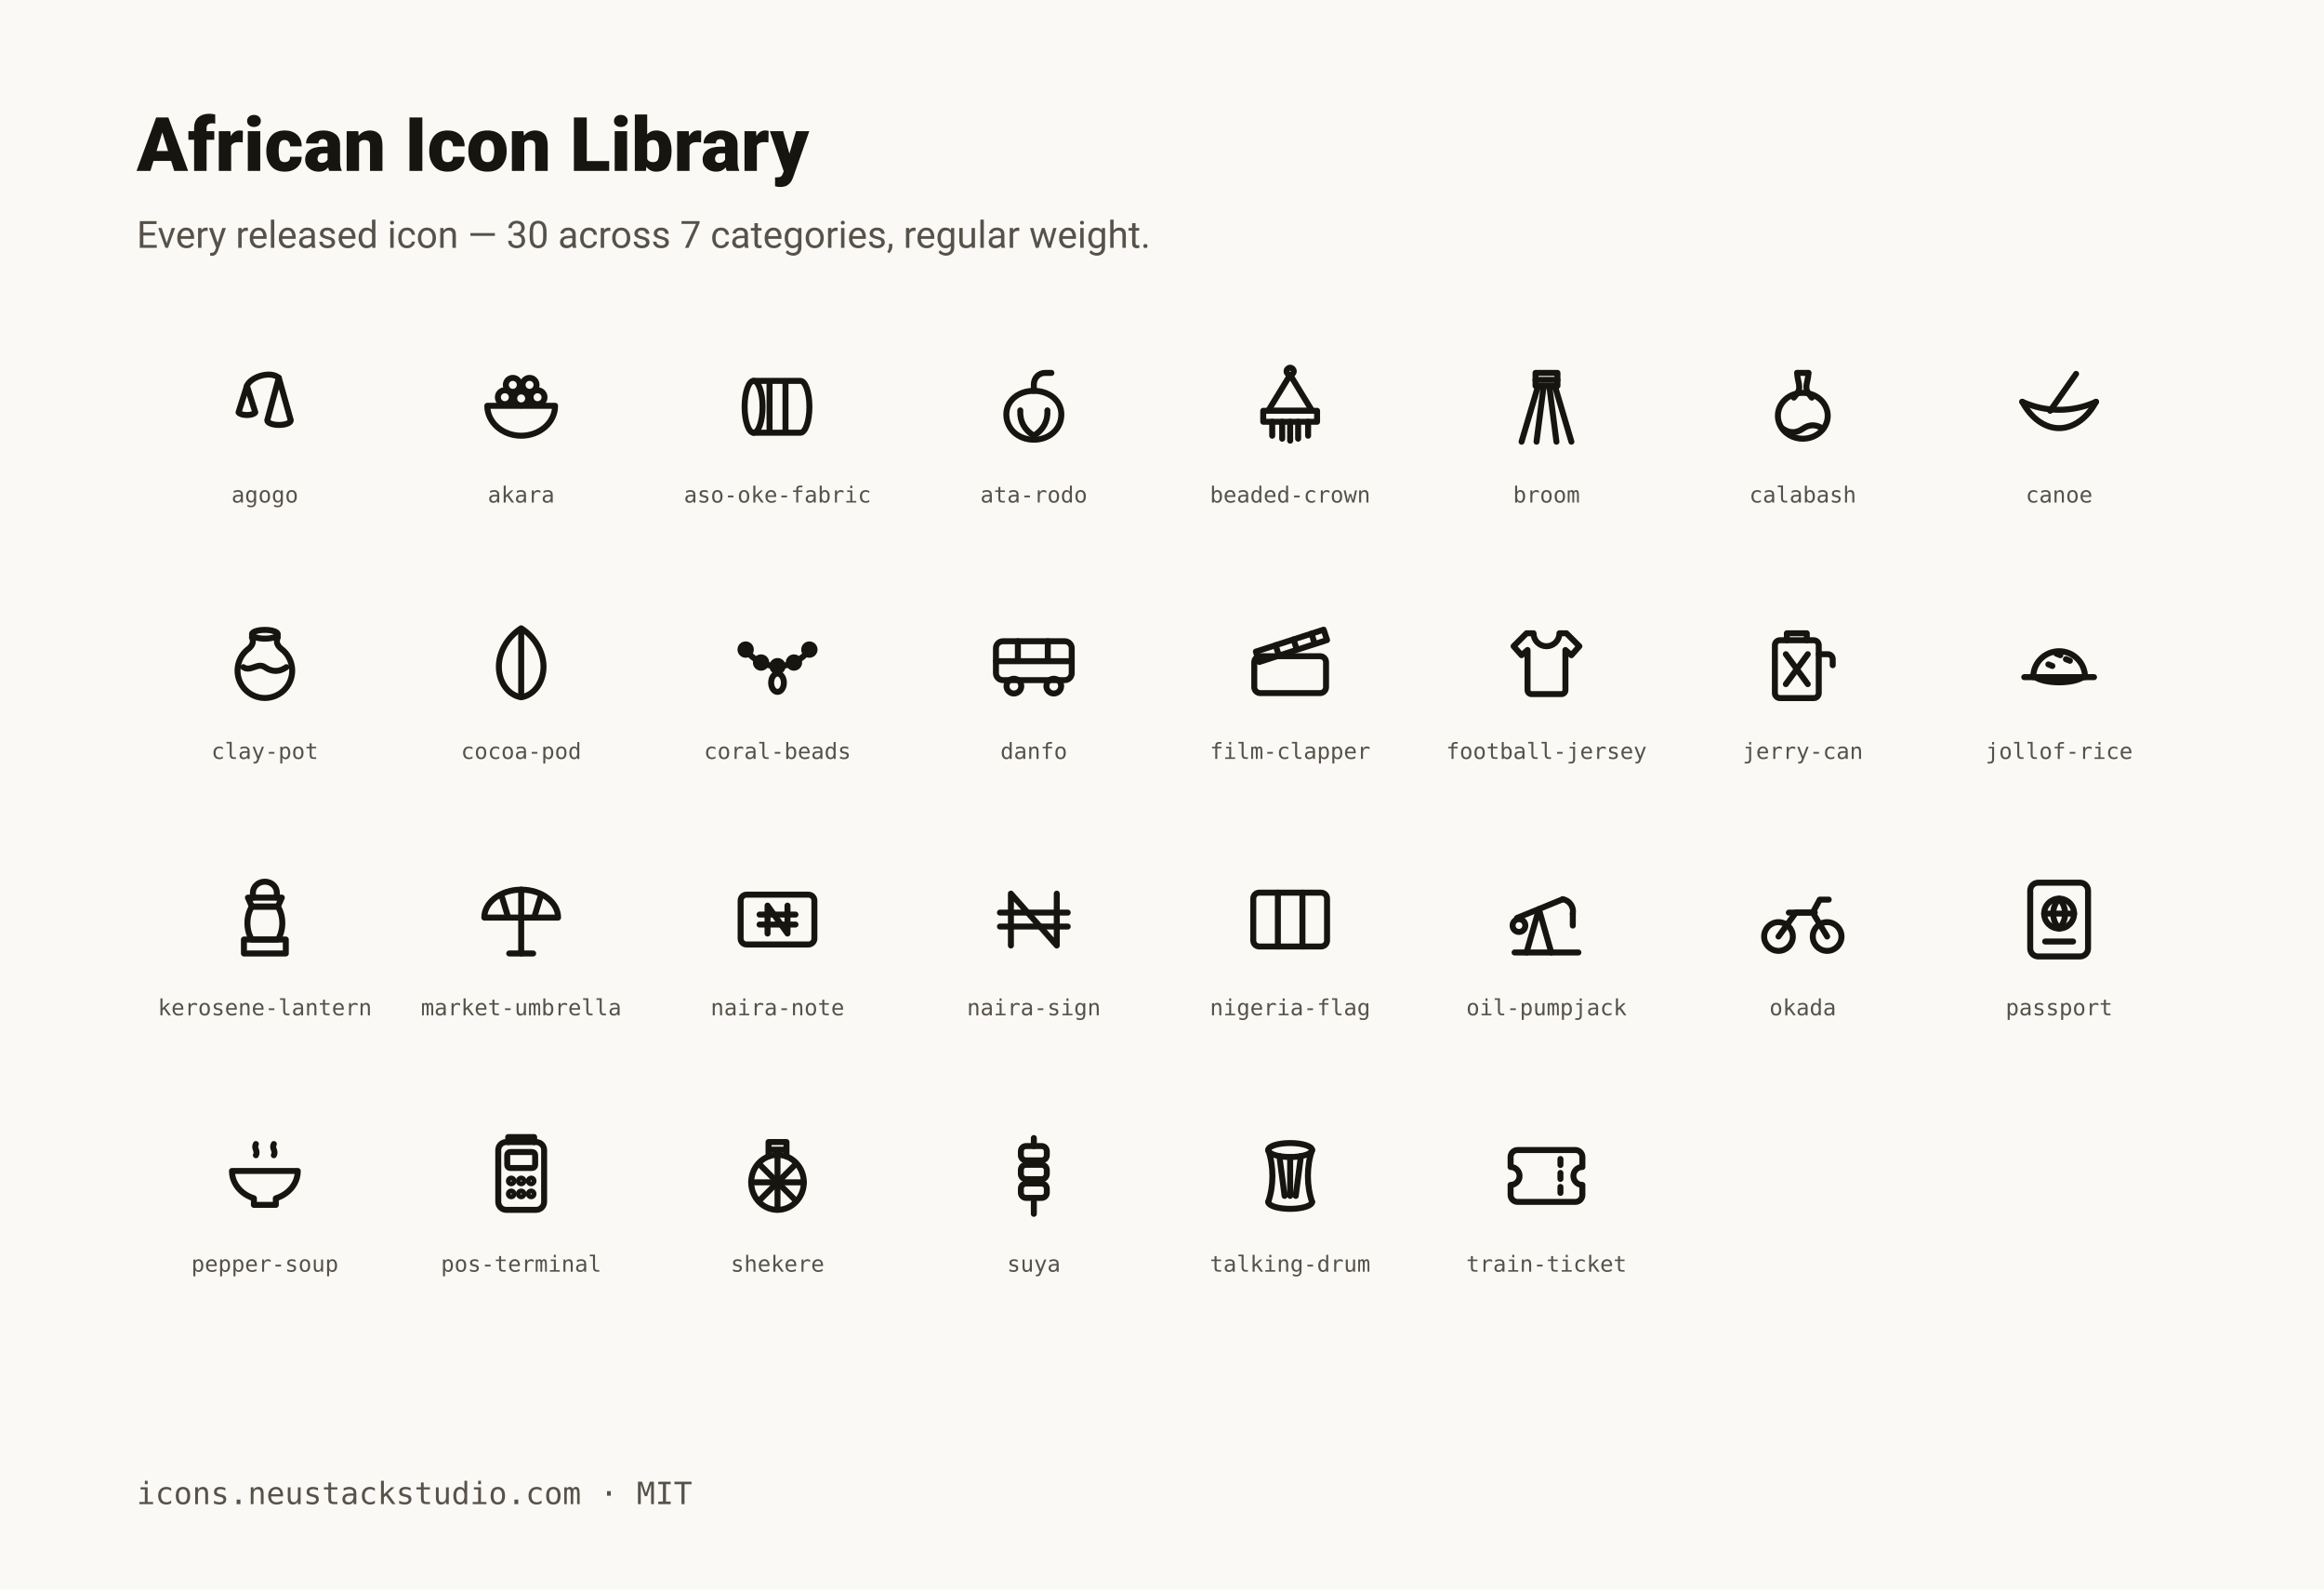
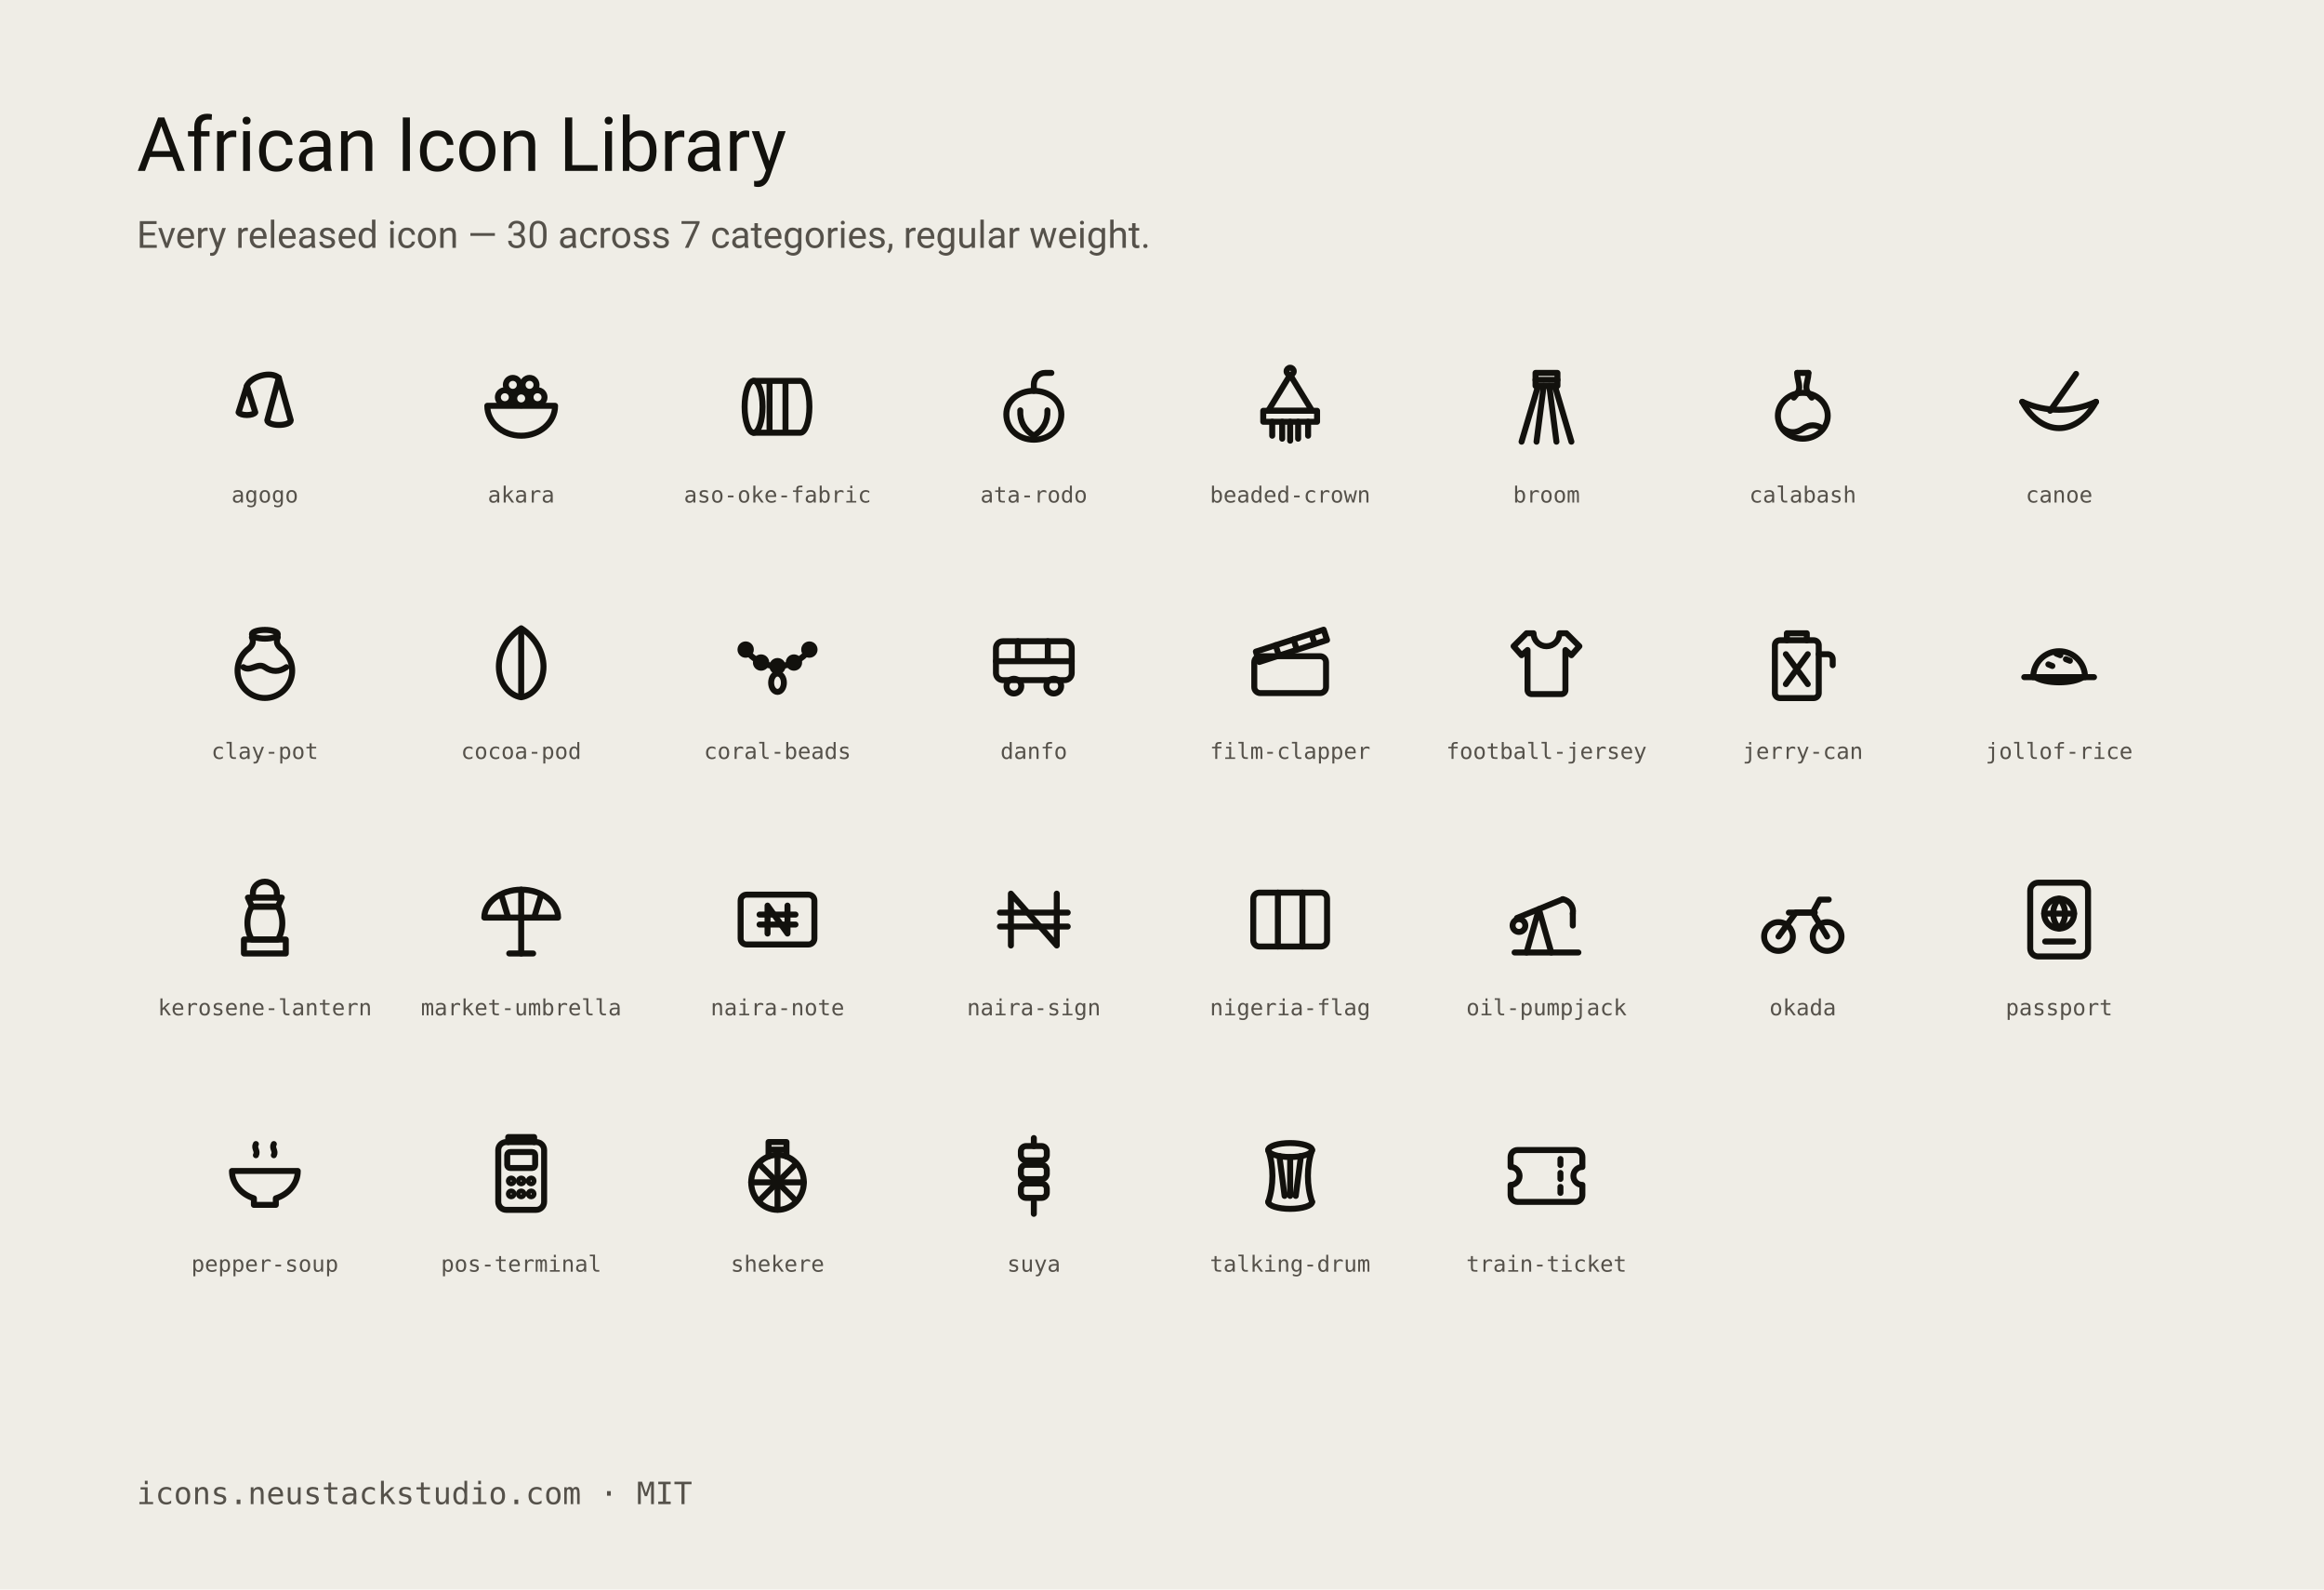
<svg xmlns="http://www.w3.org/2000/svg" width="1360" height="930" viewBox="0 0 1360 930">
-   <rect width="1360" height="930" fill="#FAF9F6" />
-   <text x="80" y="100" font-family="-apple-system, BlinkMacSystemFont, 'Segoe UI', 'Schibsted Grotesk', Roboto, Helvetica, Arial, sans-serif" font-size="44" font-weight="800" fill="#16150F" text-anchor="start">African Icon Library</text>
-   <text x="80" y="145" font-family="-apple-system, BlinkMacSystemFont, 'Segoe UI', 'Schibsted Grotesk', Roboto, Helvetica, Arial, sans-serif" font-size="22" font-weight="400" fill="#56524A" text-anchor="start">Every released icon — 30 across 7 categories, regular weight.</text>
-   <g transform="translate(127 210) scale(2.333333)" fill="none" stroke="#16150F" stroke-width="1.5" stroke-linecap="round" stroke-linejoin="round">
+   <rect width="1360" height="930" fill="#efede6" />
+   <text x="80" y="100" font-family="Geist, ui-sans-serif, system-ui, -apple-system, 'Segoe UI', Roboto, sans-serif" font-size="44" font-weight="400" fill="#12110d" text-anchor="start">African Icon Library</text>
+   <text x="80" y="145" font-family="Geist, ui-sans-serif, system-ui, -apple-system, 'Segoe UI', Roboto, sans-serif" font-size="22" font-weight="400" fill="#55514a" text-anchor="start">Every released icon — 30 across 7 categories, regular weight.</text>
+   <g transform="translate(127 210) scale(2.333333)" fill="none" stroke="#12110d" stroke-width="1.5" stroke-linecap="round" stroke-linejoin="round">
    <path d="M7.5 6.75 5.4 13.4a2.15.85 0 0 0 4.2 0Z" />
    <path d="M15.5 4.75 12.6 15.4a2.95 1.15 0 0 0 5.9 0Z" />
    <path d="M7.5 6.75c1-2.35 6-3.85 8-2" />
  </g>
-   <text x="155" y="294" font-family="ui-monospace, SFMono-Regular, Menlo, 'IBM Plex Mono', monospace" font-size="13" font-weight="400" fill="#56524A" text-anchor="middle">agogo</text>
-   <g transform="translate(277 210) scale(2.333333)" fill="none" stroke="#16150F" stroke-width="1.5" stroke-linecap="round" stroke-linejoin="round">
+   <text x="155" y="294" font-family="'Geist Mono', ui-monospace, SFMono-Regular, Menlo, monospace" font-size="13" font-weight="400" fill="#55514a" text-anchor="middle">agogo</text>
+   <g transform="translate(277 210) scale(2.333333)" fill="none" stroke="#12110d" stroke-width="1.5" stroke-linecap="round" stroke-linejoin="round">
    <path d="M3.5 11.75a8.5 7.5 0 0 0 17 0Z" />
    <circle cx="7.9" cy="9.6" r="1.75" />
    <circle cx="12" cy="9.9" r="1.75" />
    <circle cx="16.1" cy="9.6" r="1.75" />
    <circle cx="9.9" cy="6.5" r="1.75" />
    <circle cx="14.1" cy="6.5" r="1.75" />
  </g>
-   <text x="305" y="294" font-family="ui-monospace, SFMono-Regular, Menlo, 'IBM Plex Mono', monospace" font-size="13" font-weight="400" fill="#56524A" text-anchor="middle">akara</text>
-   <g transform="translate(427 210) scale(2.333333)" fill="none" stroke="#16150F" stroke-width="1.5" stroke-linecap="round" stroke-linejoin="round">
+   <text x="305" y="294" font-family="'Geist Mono', ui-monospace, SFMono-Regular, Menlo, monospace" font-size="13" font-weight="400" fill="#55514a" text-anchor="middle">akara</text>
+   <g transform="translate(427 210) scale(2.333333)" fill="none" stroke="#12110d" stroke-width="1.5" stroke-linecap="round" stroke-linejoin="round">
    <ellipse cx="6" cy="12" rx="2.25" ry="6.5" />
    <path d="M6 5.5h11.75a2.25 6.5 0 0 1 0 13H6" />
    <path d="M10 5.75v12.5m4-12.5v12.5" />
  </g>
-   <text x="455" y="294" font-family="ui-monospace, SFMono-Regular, Menlo, 'IBM Plex Mono', monospace" font-size="13" font-weight="400" fill="#56524A" text-anchor="middle">aso-oke-fabric</text>
-   <g transform="translate(577 210) scale(2.333333)" fill="none" stroke="#16150F" stroke-width="1.5" stroke-linecap="round" stroke-linejoin="round">
+   <text x="455" y="294" font-family="'Geist Mono', ui-monospace, SFMono-Regular, Menlo, monospace" font-size="13" font-weight="400" fill="#55514a" text-anchor="middle">aso-oke-fabric</text>
+   <g transform="translate(577 210) scale(2.333333)" fill="none" stroke="#12110d" stroke-width="1.5" stroke-linecap="round" stroke-linejoin="round">
    <path d="M12 8c-3.9 0-6.9 2.5-6.9 5.9 0 3.75 3.1 6.35 6.9 6.35s6.9-2.6 6.9-6.35c0-3.4-3-5.9-6.9-5.9" />
    <path d="M8.6 12.9c-.15 2.75 1.05 4.9 3.4 6.35m3.4-6.35c.15 2.75-1.05 4.9-3.4 6.35" />
    <path d="M12 8V6.4c0-1.6 1.2-2.9 2.8-2.9h1.6" />
  </g>
-   <text x="605" y="294" font-family="ui-monospace, SFMono-Regular, Menlo, 'IBM Plex Mono', monospace" font-size="13" font-weight="400" fill="#56524A" text-anchor="middle">ata-rodo</text>
-   <g transform="translate(727 210) scale(2.333333)" fill="none" stroke="#16150F" stroke-width="1.5" stroke-linecap="round" stroke-linejoin="round">
+   <text x="605" y="294" font-family="'Geist Mono', ui-monospace, SFMono-Regular, Menlo, monospace" font-size="13" font-weight="400" fill="#55514a" text-anchor="middle">ata-rodo</text>
+   <g transform="translate(727 210) scale(2.333333)" fill="none" stroke="#12110d" stroke-width="1.5" stroke-linecap="round" stroke-linejoin="round">
    <circle cx="12" cy="3.1" r=".9" />
    <path d="m12 4-5.5 9h11Z" />
    <path d="M5.25 13h13.5v2.75H5.25Z" />
    <path d="M7.5 15.75v3.5m2.5-3.5V20m2-4.25v4.75m2-4.75V20m2.5-4.25v3.5" />
  </g>
-   <text x="755" y="294" font-family="ui-monospace, SFMono-Regular, Menlo, 'IBM Plex Mono', monospace" font-size="13" font-weight="400" fill="#56524A" text-anchor="middle">beaded-crown</text>
-   <g transform="translate(877 210) scale(2.333333)" fill="none" stroke="#16150F" stroke-width="1.5" stroke-linecap="round" stroke-linejoin="round">
+   <text x="755" y="294" font-family="'Geist Mono', ui-monospace, SFMono-Regular, Menlo, monospace" font-size="13" font-weight="400" fill="#55514a" text-anchor="middle">beaded-crown</text>
+   <g transform="translate(877 210) scale(2.333333)" fill="none" stroke="#12110d" stroke-width="1.5" stroke-linecap="round" stroke-linejoin="round">
    <path d="M9.25 3.5h5.5v3.25h-5.5Z" />
    <path d="M9.25 5.25h5.5" />
    <path d="m9.9 6.75-4.15 14m5.55-14-1.8 14m3.2-14 1.8 14m-.4-14 4.15 14" />
  </g>
-   <text x="905" y="294" font-family="ui-monospace, SFMono-Regular, Menlo, 'IBM Plex Mono', monospace" font-size="13" font-weight="400" fill="#56524A" text-anchor="middle">broom</text>
-   <g transform="translate(1027 210) scale(2.333333)" fill="none" stroke="#16150F" stroke-width="1.5" stroke-linecap="round" stroke-linejoin="round">
+   <text x="905" y="294" font-family="'Geist Mono', ui-monospace, SFMono-Regular, Menlo, monospace" font-size="13" font-weight="400" fill="#55514a" text-anchor="middle">broom</text>
+   <g transform="translate(1027 210) scale(2.333333)" fill="none" stroke="#12110d" stroke-width="1.5" stroke-linecap="round" stroke-linejoin="round">
    <ellipse cx="12" cy="14.25" rx="6.25" ry="5.75" />
    <path d="M10.6 3.5h2.8" />
    <path d="M10.6 3.5c0 1.5.5 2.4.5 3.6 0 1.1-.75 1.85-1.35 2.6m3.65-6.2c0 1.5-.5 2.4-.5 3.6 0 1.1.75 1.85 1.35 2.6" />
    <path d="M7 17.5c1.65 1.15 3.35 1.15 5 0s3.35-1.15 5 0" />
  </g>
-   <text x="1055" y="294" font-family="ui-monospace, SFMono-Regular, Menlo, 'IBM Plex Mono', monospace" font-size="13" font-weight="400" fill="#56524A" text-anchor="middle">calabash</text>
-   <g transform="translate(1177 210) scale(2.333333)" fill="none" stroke="#16150F" stroke-width="1.5" stroke-linecap="round" stroke-linejoin="round">
+   <text x="1055" y="294" font-family="'Geist Mono', ui-monospace, SFMono-Regular, Menlo, monospace" font-size="13" font-weight="400" fill="#55514a" text-anchor="middle">calabash</text>
+   <g transform="translate(1177 210) scale(2.333333)" fill="none" stroke="#12110d" stroke-width="1.5" stroke-linecap="round" stroke-linejoin="round">
    <path d="M2.75 10.75c2.4 4.4 5.9 6.6 9.25 6.6s6.85-2.2 9.25-6.6" />
    <path d="M2.75 10.75c3 1.35 6.1 2 9.25 2s6.25-.65 9.25-2" />
    <path d="M16.25 3.75 9.75 13" />
  </g>
-   <text x="1205" y="294" font-family="ui-monospace, SFMono-Regular, Menlo, 'IBM Plex Mono', monospace" font-size="13" font-weight="400" fill="#56524A" text-anchor="middle">canoe</text>
-   <g transform="translate(127 360) scale(2.333333)" fill="none" stroke="#16150F" stroke-width="1.5" stroke-linecap="round" stroke-linejoin="round">
+   <text x="1205" y="294" font-family="'Geist Mono', ui-monospace, SFMono-Regular, Menlo, monospace" font-size="13" font-weight="400" fill="#55514a" text-anchor="middle">canoe</text>
+   <g transform="translate(127 360) scale(2.333333)" fill="none" stroke="#12110d" stroke-width="1.5" stroke-linecap="round" stroke-linejoin="round">
    <ellipse cx="12" cy="4.75" rx="3.25" ry="1.1" />
    <path d="M8.75 5.5c.5 1.1.2 2-.8 2.85a6.85 6.85 0 1 0 8.1 0c-1-.85-1.3-1.75-.8-2.85" />
    <path d="M6.6 13c1.8 1.25 3.6-1.25 5.4 0s3.6 1.25 5.4 0" />
  </g>
-   <text x="155" y="444" font-family="ui-monospace, SFMono-Regular, Menlo, 'IBM Plex Mono', monospace" font-size="13" font-weight="400" fill="#56524A" text-anchor="middle">clay-pot</text>
-   <g transform="translate(277 360) scale(2.333333)" fill="none" stroke="#16150F" stroke-width="1.5" stroke-linecap="round" stroke-linejoin="round">
+   <text x="155" y="444" font-family="'Geist Mono', ui-monospace, SFMono-Regular, Menlo, monospace" font-size="13" font-weight="400" fill="#55514a" text-anchor="middle">clay-pot</text>
+   <g transform="translate(277 360) scale(2.333333)" fill="none" stroke="#12110d" stroke-width="1.5" stroke-linecap="round" stroke-linejoin="round">
    <path d="M12 3.25c3.6 2.3 5.6 6.1 5.6 9.6 0 4.1-2.5 7.2-5.6 7.7-3.1-.5-5.6-3.6-5.6-7.7 0-3.5 2-7.3 5.6-9.6" />
    <path d="M12 4.5v15" />
  </g>
-   <text x="305" y="444" font-family="ui-monospace, SFMono-Regular, Menlo, 'IBM Plex Mono', monospace" font-size="13" font-weight="400" fill="#56524A" text-anchor="middle">cocoa-pod</text>
-   <g transform="translate(427 360) scale(2.333333)" fill="none" stroke="#16150F" stroke-width="1.5" stroke-linecap="round" stroke-linejoin="round">
+   <text x="305" y="444" font-family="'Geist Mono', ui-monospace, SFMono-Regular, Menlo, monospace" font-size="13" font-weight="400" fill="#55514a" text-anchor="middle">cocoa-pod</text>
+   <g transform="translate(427 360) scale(2.333333)" fill="none" stroke="#12110d" stroke-width="1.5" stroke-linecap="round" stroke-linejoin="round">
    <path d="M4.01 8.59a9.75 9.75 0 0 0 15.98 0" />
    <circle cx="4.01" cy="8.59" r="1.3" />
    <circle cx="7.88" cy="11.84" r="1.3" />
    <circle cx="12" cy="12.75" r="1.3" />
    <circle cx="16.12" cy="11.84" r="1.3" />
    <circle cx="19.99" cy="8.59" r="1.3" />
    <ellipse cx="12" cy="16.9" rx="1.6" ry="2.3" />
  </g>
-   <text x="455" y="444" font-family="ui-monospace, SFMono-Regular, Menlo, 'IBM Plex Mono', monospace" font-size="13" font-weight="400" fill="#56524A" text-anchor="middle">coral-beads</text>
-   <g transform="translate(577 360) scale(2.333333)" fill="none" stroke="#16150F" stroke-width="1.5" stroke-linecap="round" stroke-linejoin="round">
+   <text x="455" y="444" font-family="'Geist Mono', ui-monospace, SFMono-Regular, Menlo, monospace" font-size="13" font-weight="400" fill="#55514a" text-anchor="middle">coral-beads</text>
+   <g transform="translate(577 360) scale(2.333333)" fill="none" stroke="#12110d" stroke-width="1.5" stroke-linecap="round" stroke-linejoin="round">
    <rect width="19" height="9.75" x="2.5" y="6.5" rx="1.75" />
    <path d="M2.5 11.5h19M8 6.5v5m7.5-5v5" />
    <circle cx="7" cy="17.75" r="1.85" />
    <circle cx="17" cy="17.75" r="1.85" />
  </g>
-   <text x="605" y="444" font-family="ui-monospace, SFMono-Regular, Menlo, 'IBM Plex Mono', monospace" font-size="13" font-weight="400" fill="#56524A" text-anchor="middle">danfo</text>
-   <g transform="translate(727 360) scale(2.333333)" fill="none" stroke="#16150F" stroke-width="1.5" stroke-linecap="round" stroke-linejoin="round">
+   <text x="605" y="444" font-family="'Geist Mono', ui-monospace, SFMono-Regular, Menlo, monospace" font-size="13" font-weight="400" fill="#55514a" text-anchor="middle">danfo</text>
+   <g transform="translate(727 360) scale(2.333333)" fill="none" stroke="#12110d" stroke-width="1.5" stroke-linecap="round" stroke-linejoin="round">
    <rect width="18" height="9.25" x="3" y="10.25" rx="1.5" />
    <path d="m3.4 9.1 17-5.5.85 2.6-17 5.5Z" />
    <path d="m8.35 7.5.7 2.2m3.8-3.65.7 2.2m3.8-3.65.7 2.2" />
  </g>
-   <text x="755" y="444" font-family="ui-monospace, SFMono-Regular, Menlo, 'IBM Plex Mono', monospace" font-size="13" font-weight="400" fill="#56524A" text-anchor="middle">film-clapper</text>
-   <g transform="translate(877 360) scale(2.333333)" fill="none" stroke="#16150F" stroke-width="1.5" stroke-linecap="round" stroke-linejoin="round">
+   <text x="755" y="444" font-family="'Geist Mono', ui-monospace, SFMono-Regular, Menlo, monospace" font-size="13" font-weight="400" fill="#55514a" text-anchor="middle">film-clapper</text>
+   <g transform="translate(877 360) scale(2.333333)" fill="none" stroke="#12110d" stroke-width="1.5" stroke-linecap="round" stroke-linejoin="round">
    <path d="M8.75 4.5H7L3.75 7.75l2 2.25 1.5-1.3v10.05a1 1 0 0 0 1 1h7.5a1 1 0 0 0 1-1V8.7l1.5 1.3 2-2.25L17 4.5h-1.75a3.25 3.25 0 0 1-6.5 0" />
  </g>
-   <text x="905" y="444" font-family="ui-monospace, SFMono-Regular, Menlo, 'IBM Plex Mono', monospace" font-size="13" font-weight="400" fill="#56524A" text-anchor="middle">football-jersey</text>
-   <g transform="translate(1027 360) scale(2.333333)" fill="none" stroke="#16150F" stroke-width="1.5" stroke-linecap="round" stroke-linejoin="round">
+   <text x="905" y="444" font-family="'Geist Mono', ui-monospace, SFMono-Regular, Menlo, monospace" font-size="13" font-weight="400" fill="#55514a" text-anchor="middle">football-jersey</text>
+   <g transform="translate(1027 360) scale(2.333333)" fill="none" stroke="#12110d" stroke-width="1.5" stroke-linecap="round" stroke-linejoin="round">
    <rect width="11" height="14.5" x="5" y="6.25" rx="1.25" />
    <path d="M8 6.25V4.5h5v1.75" />
    <path d="M16 9.75h2.25c.7 0 1.25.55 1.25 1.25v1.5" />
    <path d="m7.75 9.75 5.5 7.5m0-7.5-5.5 7.5" />
  </g>
-   <text x="1055" y="444" font-family="ui-monospace, SFMono-Regular, Menlo, 'IBM Plex Mono', monospace" font-size="13" font-weight="400" fill="#56524A" text-anchor="middle">jerry-can</text>
-   <g transform="translate(1177 360) scale(2.333333)" fill="none" stroke="#16150F" stroke-width="1.5" stroke-linecap="round" stroke-linejoin="round">
+   <text x="1055" y="444" font-family="'Geist Mono', ui-monospace, SFMono-Regular, Menlo, monospace" font-size="13" font-weight="400" fill="#55514a" text-anchor="middle">jerry-can</text>
+   <g transform="translate(1177 360) scale(2.333333)" fill="none" stroke="#12110d" stroke-width="1.5" stroke-linecap="round" stroke-linejoin="round">
    <path d="M5.5 15.5a6.5 6.5 0 0 1 13 0" />
    <path d="M3.25 15.5h17.5" />
    <path d="M6 15.5a6.75 2.4 0 0 0 12 0" />
    <path d="m9.3 12.3 1 .4m3.4-1.7 1 .4m-3.4-1.8 1 .4" />
  </g>
-   <text x="1205" y="444" font-family="ui-monospace, SFMono-Regular, Menlo, 'IBM Plex Mono', monospace" font-size="13" font-weight="400" fill="#56524A" text-anchor="middle">jollof-rice</text>
-   <g transform="translate(127 510) scale(2.333333)" fill="none" stroke="#16150F" stroke-width="1.5" stroke-linecap="round" stroke-linejoin="round">
+   <text x="1205" y="444" font-family="'Geist Mono', ui-monospace, SFMono-Regular, Menlo, monospace" font-size="13" font-weight="400" fill="#55514a" text-anchor="middle">jollof-rice</text>
+   <g transform="translate(127 510) scale(2.333333)" fill="none" stroke="#12110d" stroke-width="1.5" stroke-linecap="round" stroke-linejoin="round">
    <path d="M9 6.5V5.25a3 2.75 0 0 1 6 0V6.5" />
    <path d="M7.75 6.5h8.5l-1 2.25h-6.5Z" />
    <path d="M8.75 8.75c-1.5 2.25-1.5 6 0 8.25h6.5c1.5-2.25 1.5-6 0-8.25Z" />
    <path d="M6.75 17h10.5v3.5H6.75Z" />
  </g>
-   <text x="155" y="594" font-family="ui-monospace, SFMono-Regular, Menlo, 'IBM Plex Mono', monospace" font-size="13" font-weight="400" fill="#56524A" text-anchor="middle">kerosene-lantern</text>
-   <g transform="translate(277 510) scale(2.333333)" fill="none" stroke="#16150F" stroke-width="1.5" stroke-linecap="round" stroke-linejoin="round">
+   <text x="155" y="594" font-family="'Geist Mono', ui-monospace, SFMono-Regular, Menlo, monospace" font-size="13" font-weight="400" fill="#55514a" text-anchor="middle">kerosene-lantern</text>
+   <g transform="translate(277 510) scale(2.333333)" fill="none" stroke="#12110d" stroke-width="1.5" stroke-linecap="round" stroke-linejoin="round">
    <path d="M2.75 11.5a9.25 7 0 0 1 18.5 0Z" />
    <path d="M12 4.5v7M7 5.75l1.75 5.75M17 5.75l-1.75 5.75" />
    <path d="M12 11.5v9" />
    <path d="M9 20.5h6" />
  </g>
-   <text x="305" y="594" font-family="ui-monospace, SFMono-Regular, Menlo, 'IBM Plex Mono', monospace" font-size="13" font-weight="400" fill="#56524A" text-anchor="middle">market-umbrella</text>
-   <g transform="translate(427 510) scale(2.333333)" fill="none" stroke="#16150F" stroke-width="1.5" stroke-linecap="round" stroke-linejoin="round">
+   <text x="305" y="594" font-family="'Geist Mono', ui-monospace, SFMono-Regular, Menlo, monospace" font-size="13" font-weight="400" fill="#55514a" text-anchor="middle">market-umbrella</text>
+   <g transform="translate(427 510) scale(2.333333)" fill="none" stroke="#12110d" stroke-width="1.5" stroke-linecap="round" stroke-linejoin="round">
    <rect width="18.5" height="12.5" x="2.75" y="5.75" rx="1.5" />
    <path d="M9.5 15.5v-7l5 7v-7" />
    <path d="M7.5 10.75h9m-9 2.5h9" />
  </g>
-   <text x="455" y="594" font-family="ui-monospace, SFMono-Regular, Menlo, 'IBM Plex Mono', monospace" font-size="13" font-weight="400" fill="#56524A" text-anchor="middle">naira-note</text>
-   <g transform="translate(577 510) scale(2.333333)" fill="none" stroke="#16150F" stroke-width="1.5" stroke-linecap="round" stroke-linejoin="round">
+   <text x="455" y="594" font-family="'Geist Mono', ui-monospace, SFMono-Regular, Menlo, monospace" font-size="13" font-weight="400" fill="#55514a" text-anchor="middle">naira-note</text>
+   <g transform="translate(577 510) scale(2.333333)" fill="none" stroke="#12110d" stroke-width="1.5" stroke-linecap="round" stroke-linejoin="round">
    <path d="M6.25 18.5v-13l11.5 13v-13" />
    <path d="M3.5 10.25h17m-17 3.5h17" />
  </g>
-   <text x="605" y="594" font-family="ui-monospace, SFMono-Regular, Menlo, 'IBM Plex Mono', monospace" font-size="13" font-weight="400" fill="#56524A" text-anchor="middle">naira-sign</text>
-   <g transform="translate(727 510) scale(2.333333)" fill="none" stroke="#16150F" stroke-width="1.5" stroke-linecap="round" stroke-linejoin="round">
+   <text x="605" y="594" font-family="'Geist Mono', ui-monospace, SFMono-Regular, Menlo, monospace" font-size="13" font-weight="400" fill="#55514a" text-anchor="middle">naira-sign</text>
+   <g transform="translate(727 510) scale(2.333333)" fill="none" stroke="#12110d" stroke-width="1.5" stroke-linecap="round" stroke-linejoin="round">
    <rect width="18.5" height="13.5" x="2.75" y="5.25" rx="1.5" />
    <path d="M8.92 5.25v13.5m6.16-13.5v13.5" />
  </g>
-   <text x="755" y="594" font-family="ui-monospace, SFMono-Regular, Menlo, 'IBM Plex Mono', monospace" font-size="13" font-weight="400" fill="#56524A" text-anchor="middle">nigeria-flag</text>
-   <g transform="translate(877 510) scale(2.333333)" fill="none" stroke="#16150F" stroke-width="1.5" stroke-linecap="round" stroke-linejoin="round">
+   <text x="755" y="594" font-family="'Geist Mono', ui-monospace, SFMono-Regular, Menlo, monospace" font-size="13" font-weight="400" fill="#55514a" text-anchor="middle">nigeria-flag</text>
+   <g transform="translate(877 510) scale(2.333333)" fill="none" stroke="#12110d" stroke-width="1.5" stroke-linecap="round" stroke-linejoin="round">
    <path d="M4 20.25h16" />
    <path d="M7 20.25 10.1 9.4l3.1 10.85" />
    <path d="m4.6 11.6 11.5-4.7" />
    <path d="M16.1 6.9a3.1 3.1 0 0 1 2.5 3.6" />
    <path d="M18.6 10.5v3" />
    <circle cx="5.1" cy="13.5" r="1.6" />
  </g>
-   <text x="905" y="594" font-family="ui-monospace, SFMono-Regular, Menlo, 'IBM Plex Mono', monospace" font-size="13" font-weight="400" fill="#56524A" text-anchor="middle">oil-pumpjack</text>
-   <g transform="translate(1027 510) scale(2.333333)" fill="none" stroke="#16150F" stroke-width="1.5" stroke-linecap="round" stroke-linejoin="round">
+   <text x="905" y="594" font-family="'Geist Mono', ui-monospace, SFMono-Regular, Menlo, monospace" font-size="13" font-weight="400" fill="#55514a" text-anchor="middle">oil-pumpjack</text>
+   <g transform="translate(1027 510) scale(2.333333)" fill="none" stroke="#12110d" stroke-width="1.5" stroke-linecap="round" stroke-linejoin="round">
    <circle cx="5.9" cy="16.25" r="3.6" />
    <circle cx="18.1" cy="16.25" r="3.6" />
    <path d="m5.9 16.25 4.35-6h4.25l3.6 6" />
    <path d="M8.5 10.25H15" />
    <path d="M14.5 10.25 16.25 7h2.25" />
  </g>
-   <text x="1055" y="594" font-family="ui-monospace, SFMono-Regular, Menlo, 'IBM Plex Mono', monospace" font-size="13" font-weight="400" fill="#56524A" text-anchor="middle">okada</text>
-   <g transform="translate(1177 510) scale(2.333333)" fill="none" stroke="#16150F" stroke-width="1.5" stroke-linecap="round" stroke-linejoin="round">
+   <text x="1055" y="594" font-family="'Geist Mono', ui-monospace, SFMono-Regular, Menlo, monospace" font-size="13" font-weight="400" fill="#55514a" text-anchor="middle">okada</text>
+   <g transform="translate(1177 510) scale(2.333333)" fill="none" stroke="#12110d" stroke-width="1.5" stroke-linecap="round" stroke-linejoin="round">
    <rect width="14.5" height="18.5" x="4.75" y="2.75" rx="2" />
    <circle cx="12" cy="10.5" r="3.75" />
    <path d="M12 6.75c-2 2.2-2 5.3 0 7.5m0-7.5c2 2.2 2 5.3 0 7.5M8.25 10.5h7.5" />
    <path d="M8.5 17.5h7" />
  </g>
-   <text x="1205" y="594" font-family="ui-monospace, SFMono-Regular, Menlo, 'IBM Plex Mono', monospace" font-size="13" font-weight="400" fill="#56524A" text-anchor="middle">passport</text>
-   <g transform="translate(127 660) scale(2.333333)" fill="none" stroke="#16150F" stroke-width="1.5" stroke-linecap="round" stroke-linejoin="round">
+   <text x="1205" y="594" font-family="'Geist Mono', ui-monospace, SFMono-Regular, Menlo, monospace" font-size="13" font-weight="400" fill="#55514a" text-anchor="middle">passport</text>
+   <g transform="translate(127 660) scale(2.333333)" fill="none" stroke="#12110d" stroke-width="1.5" stroke-linecap="round" stroke-linejoin="round">
    <path d="M3.75 10.75h16.5a8.25 7.25 0 0 1-5.5 6.85v1.65h-5.5V17.6a8.25 7.25 0 0 1-5.5-6.85" />
    <path d="M9.75 4c-.6 1.1.6 1.7 0 2.8m4.5-2.8c-.6 1.1.6 1.7 0 2.8" />
  </g>
-   <text x="155" y="744" font-family="ui-monospace, SFMono-Regular, Menlo, 'IBM Plex Mono', monospace" font-size="13" font-weight="400" fill="#56524A" text-anchor="middle">pepper-soup</text>
-   <g transform="translate(277 660) scale(2.333333)" fill="none" stroke="#16150F" stroke-width="1.5" stroke-linecap="round" stroke-linejoin="round">
+   <text x="155" y="744" font-family="'Geist Mono', ui-monospace, SFMono-Regular, Menlo, monospace" font-size="13" font-weight="400" fill="#55514a" text-anchor="middle">pepper-soup</text>
+   <g transform="translate(277 660) scale(2.333333)" fill="none" stroke="#12110d" stroke-width="1.5" stroke-linecap="round" stroke-linejoin="round">
    <path d="M8.75 3.5V2.25h6.5V3.5" />
    <rect width="11.5" height="17" x="6.25" y="3.5" rx="2" />
    <rect width="7" height="4" x="8.5" y="6" rx=".75" />
    <circle cx="9.5" cy="13.25" r=".6" />
    <circle cx="12" cy="13.25" r=".6" />
    <circle cx="14.5" cy="13.25" r=".6" />
    <circle cx="9.5" cy="16.5" r=".6" />
    <circle cx="12" cy="16.5" r=".6" />
    <circle cx="14.5" cy="16.5" r=".6" />
  </g>
-   <text x="305" y="744" font-family="ui-monospace, SFMono-Regular, Menlo, 'IBM Plex Mono', monospace" font-size="13" font-weight="400" fill="#56524A" text-anchor="middle">pos-terminal</text>
-   <g transform="translate(427 660) scale(2.333333)" fill="none" stroke="#16150F" stroke-width="1.5" stroke-linecap="round" stroke-linejoin="round">
+   <text x="305" y="744" font-family="'Geist Mono', ui-monospace, SFMono-Regular, Menlo, monospace" font-size="13" font-weight="400" fill="#55514a" text-anchor="middle">pos-terminal</text>
+   <g transform="translate(427 660) scale(2.333333)" fill="none" stroke="#12110d" stroke-width="1.5" stroke-linecap="round" stroke-linejoin="round">
    <path d="M9.75 3.5h4.5m-4.5 0v3.6m4.5-3.6v3.6m-4.5-1.7h4.5" />
    <ellipse cx="12" cy="13.6" rx="6.6" ry="6.9" />
    <path d="M12 6.75v13.7M5.4 13.6h13.2" />
    <path d="m7.35 8.95 9.3 9.3m0-9.3-9.3 9.3" />
  </g>
-   <text x="455" y="744" font-family="ui-monospace, SFMono-Regular, Menlo, 'IBM Plex Mono', monospace" font-size="13" font-weight="400" fill="#56524A" text-anchor="middle">shekere</text>
-   <g transform="translate(577 660) scale(2.333333)" fill="none" stroke="#16150F" stroke-width="1.5" stroke-linecap="round" stroke-linejoin="round">
+   <text x="455" y="744" font-family="'Geist Mono', ui-monospace, SFMono-Regular, Menlo, monospace" font-size="13" font-weight="400" fill="#55514a" text-anchor="middle">shekere</text>
+   <g transform="translate(577 660) scale(2.333333)" fill="none" stroke="#12110d" stroke-width="1.5" stroke-linecap="round" stroke-linejoin="round">
    <path d="M12 2.5v2m0 14v3" />
    <rect width="6.5" height="3.6" x="8.75" y="4.5" rx="1.3" />
    <rect width="6.5" height="3.6" x="8.75" y="9.2" rx="1.3" />
    <rect width="6.5" height="3.6" x="8.75" y="13.9" rx="1.3" />
  </g>
-   <text x="605" y="744" font-family="ui-monospace, SFMono-Regular, Menlo, 'IBM Plex Mono', monospace" font-size="13" font-weight="400" fill="#56524A" text-anchor="middle">suya</text>
-   <g transform="translate(727 660) scale(2.333333)" fill="none" stroke="#16150F" stroke-width="1.5" stroke-linecap="round" stroke-linejoin="round">
+   <text x="605" y="744" font-family="'Geist Mono', ui-monospace, SFMono-Regular, Menlo, monospace" font-size="13" font-weight="400" fill="#55514a" text-anchor="middle">suya</text>
+   <g transform="translate(727 660) scale(2.333333)" fill="none" stroke="#12110d" stroke-width="1.5" stroke-linecap="round" stroke-linejoin="round">
    <ellipse cx="12" cy="5.5" rx="5.5" ry="1.75" />
    <path d="M6.5 5.5c1.4 4 1.4 9 0 13m11-13c-1.4 4-1.4 9 0 13" />
    <path d="M6.5 18.5a5.5 1.75 0 0 0 11 0" />
    <path d="m9.3 7 1.3 10m4.1-10-1.3 10M12 7.25V17" />
  </g>
-   <text x="755" y="744" font-family="ui-monospace, SFMono-Regular, Menlo, 'IBM Plex Mono', monospace" font-size="13" font-weight="400" fill="#56524A" text-anchor="middle">talking-drum</text>
-   <g transform="translate(877 660) scale(2.333333)" fill="none" stroke="#16150F" stroke-width="1.5" stroke-linecap="round" stroke-linejoin="round">
+   <text x="755" y="744" font-family="'Geist Mono', ui-monospace, SFMono-Regular, Menlo, monospace" font-size="13" font-weight="400" fill="#55514a" text-anchor="middle">talking-drum</text>
+   <g transform="translate(877 660) scale(2.333333)" fill="none" stroke="#12110d" stroke-width="1.5" stroke-linecap="round" stroke-linejoin="round">
    <path d="M3 7.25c0-.97.78-1.75 1.75-1.75h14.5c.97 0 1.75.78 1.75 1.75v2.5a2.25 2.25 0 0 0 0 4.5v2.5c0 .97-.78 1.75-1.75 1.75H4.75A1.75 1.75 0 0 1 3 16.75v-2.5a2.25 2.25 0 0 0 0-4.5Z" />
    <path d="M15.5 7.75v1.5m0 2v1.5m0 2v1.5" />
  </g>
-   <text x="905" y="744" font-family="ui-monospace, SFMono-Regular, Menlo, 'IBM Plex Mono', monospace" font-size="13" font-weight="400" fill="#56524A" text-anchor="middle">train-ticket</text>
-   <text x="80" y="880" font-family="ui-monospace, SFMono-Regular, Menlo, 'IBM Plex Mono', monospace" font-size="18" font-weight="400" fill="#56524A" text-anchor="start">icons.neustackstudio.com · MIT</text>
+   <text x="905" y="744" font-family="'Geist Mono', ui-monospace, SFMono-Regular, Menlo, monospace" font-size="13" font-weight="400" fill="#55514a" text-anchor="middle">train-ticket</text>
+   <text x="80" y="880" font-family="'Geist Mono', ui-monospace, SFMono-Regular, Menlo, monospace" font-size="18" font-weight="400" fill="#55514a" text-anchor="start">icons.neustackstudio.com · MIT</text>
</svg>
